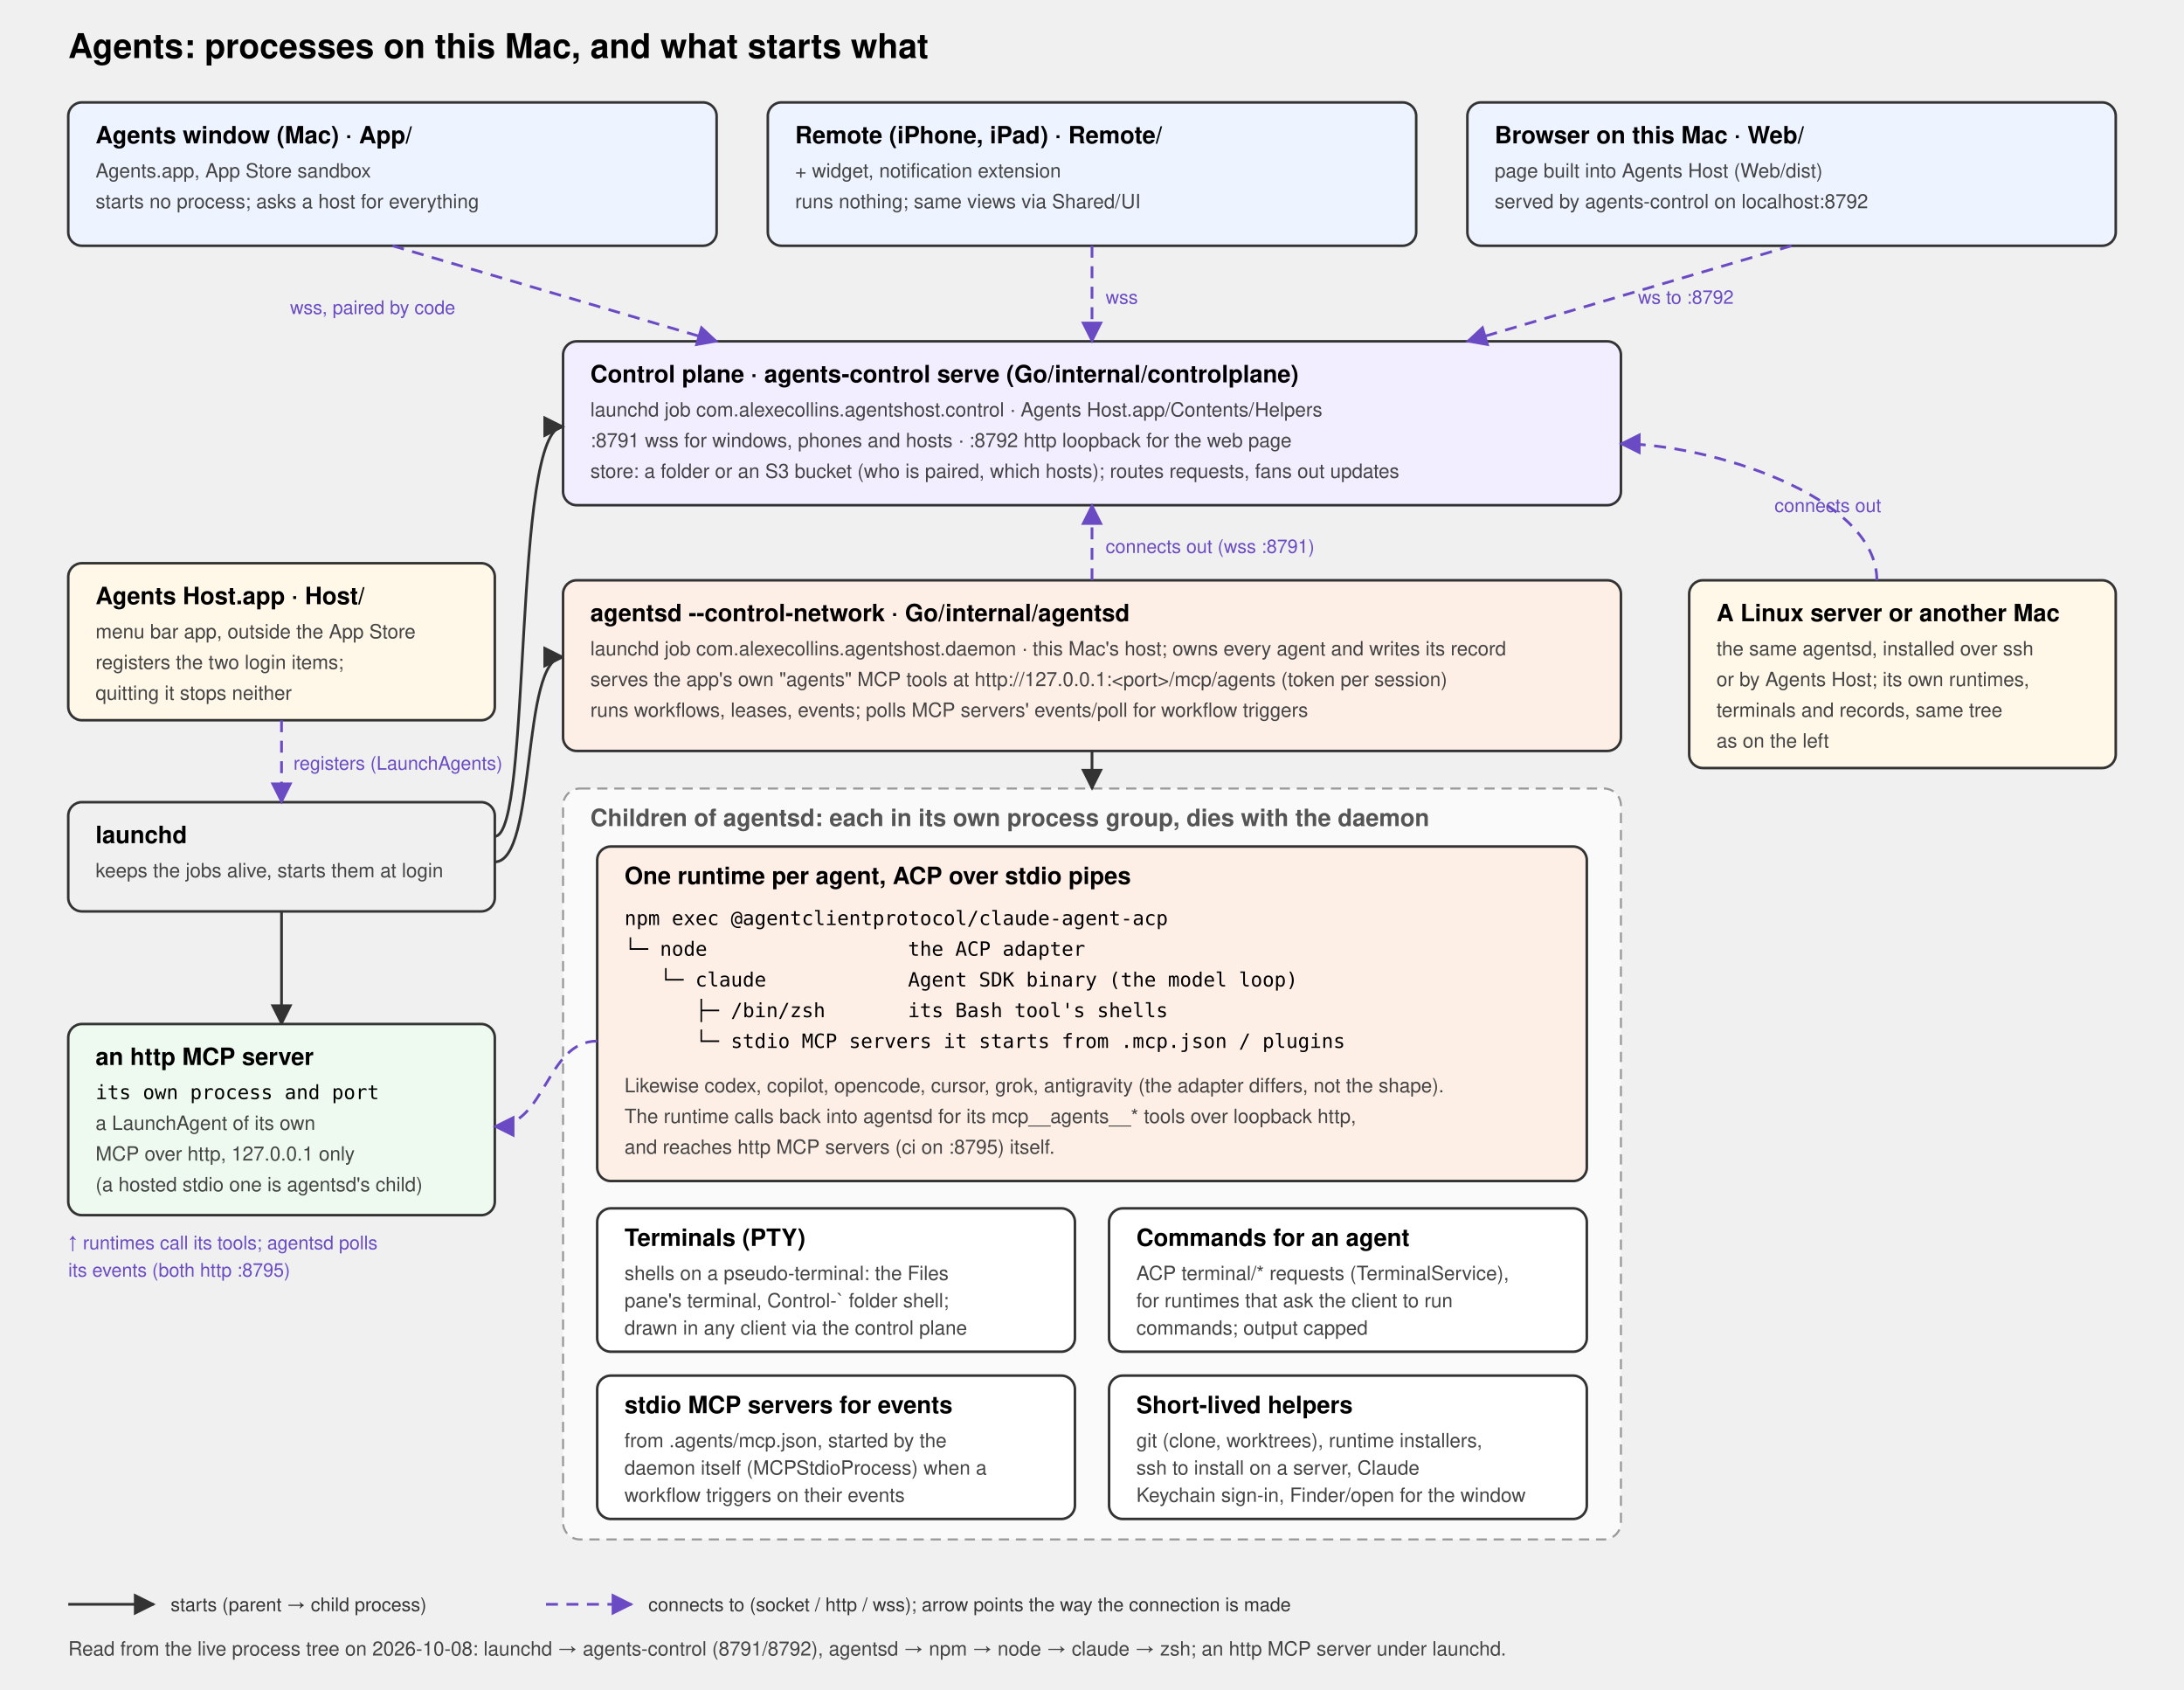
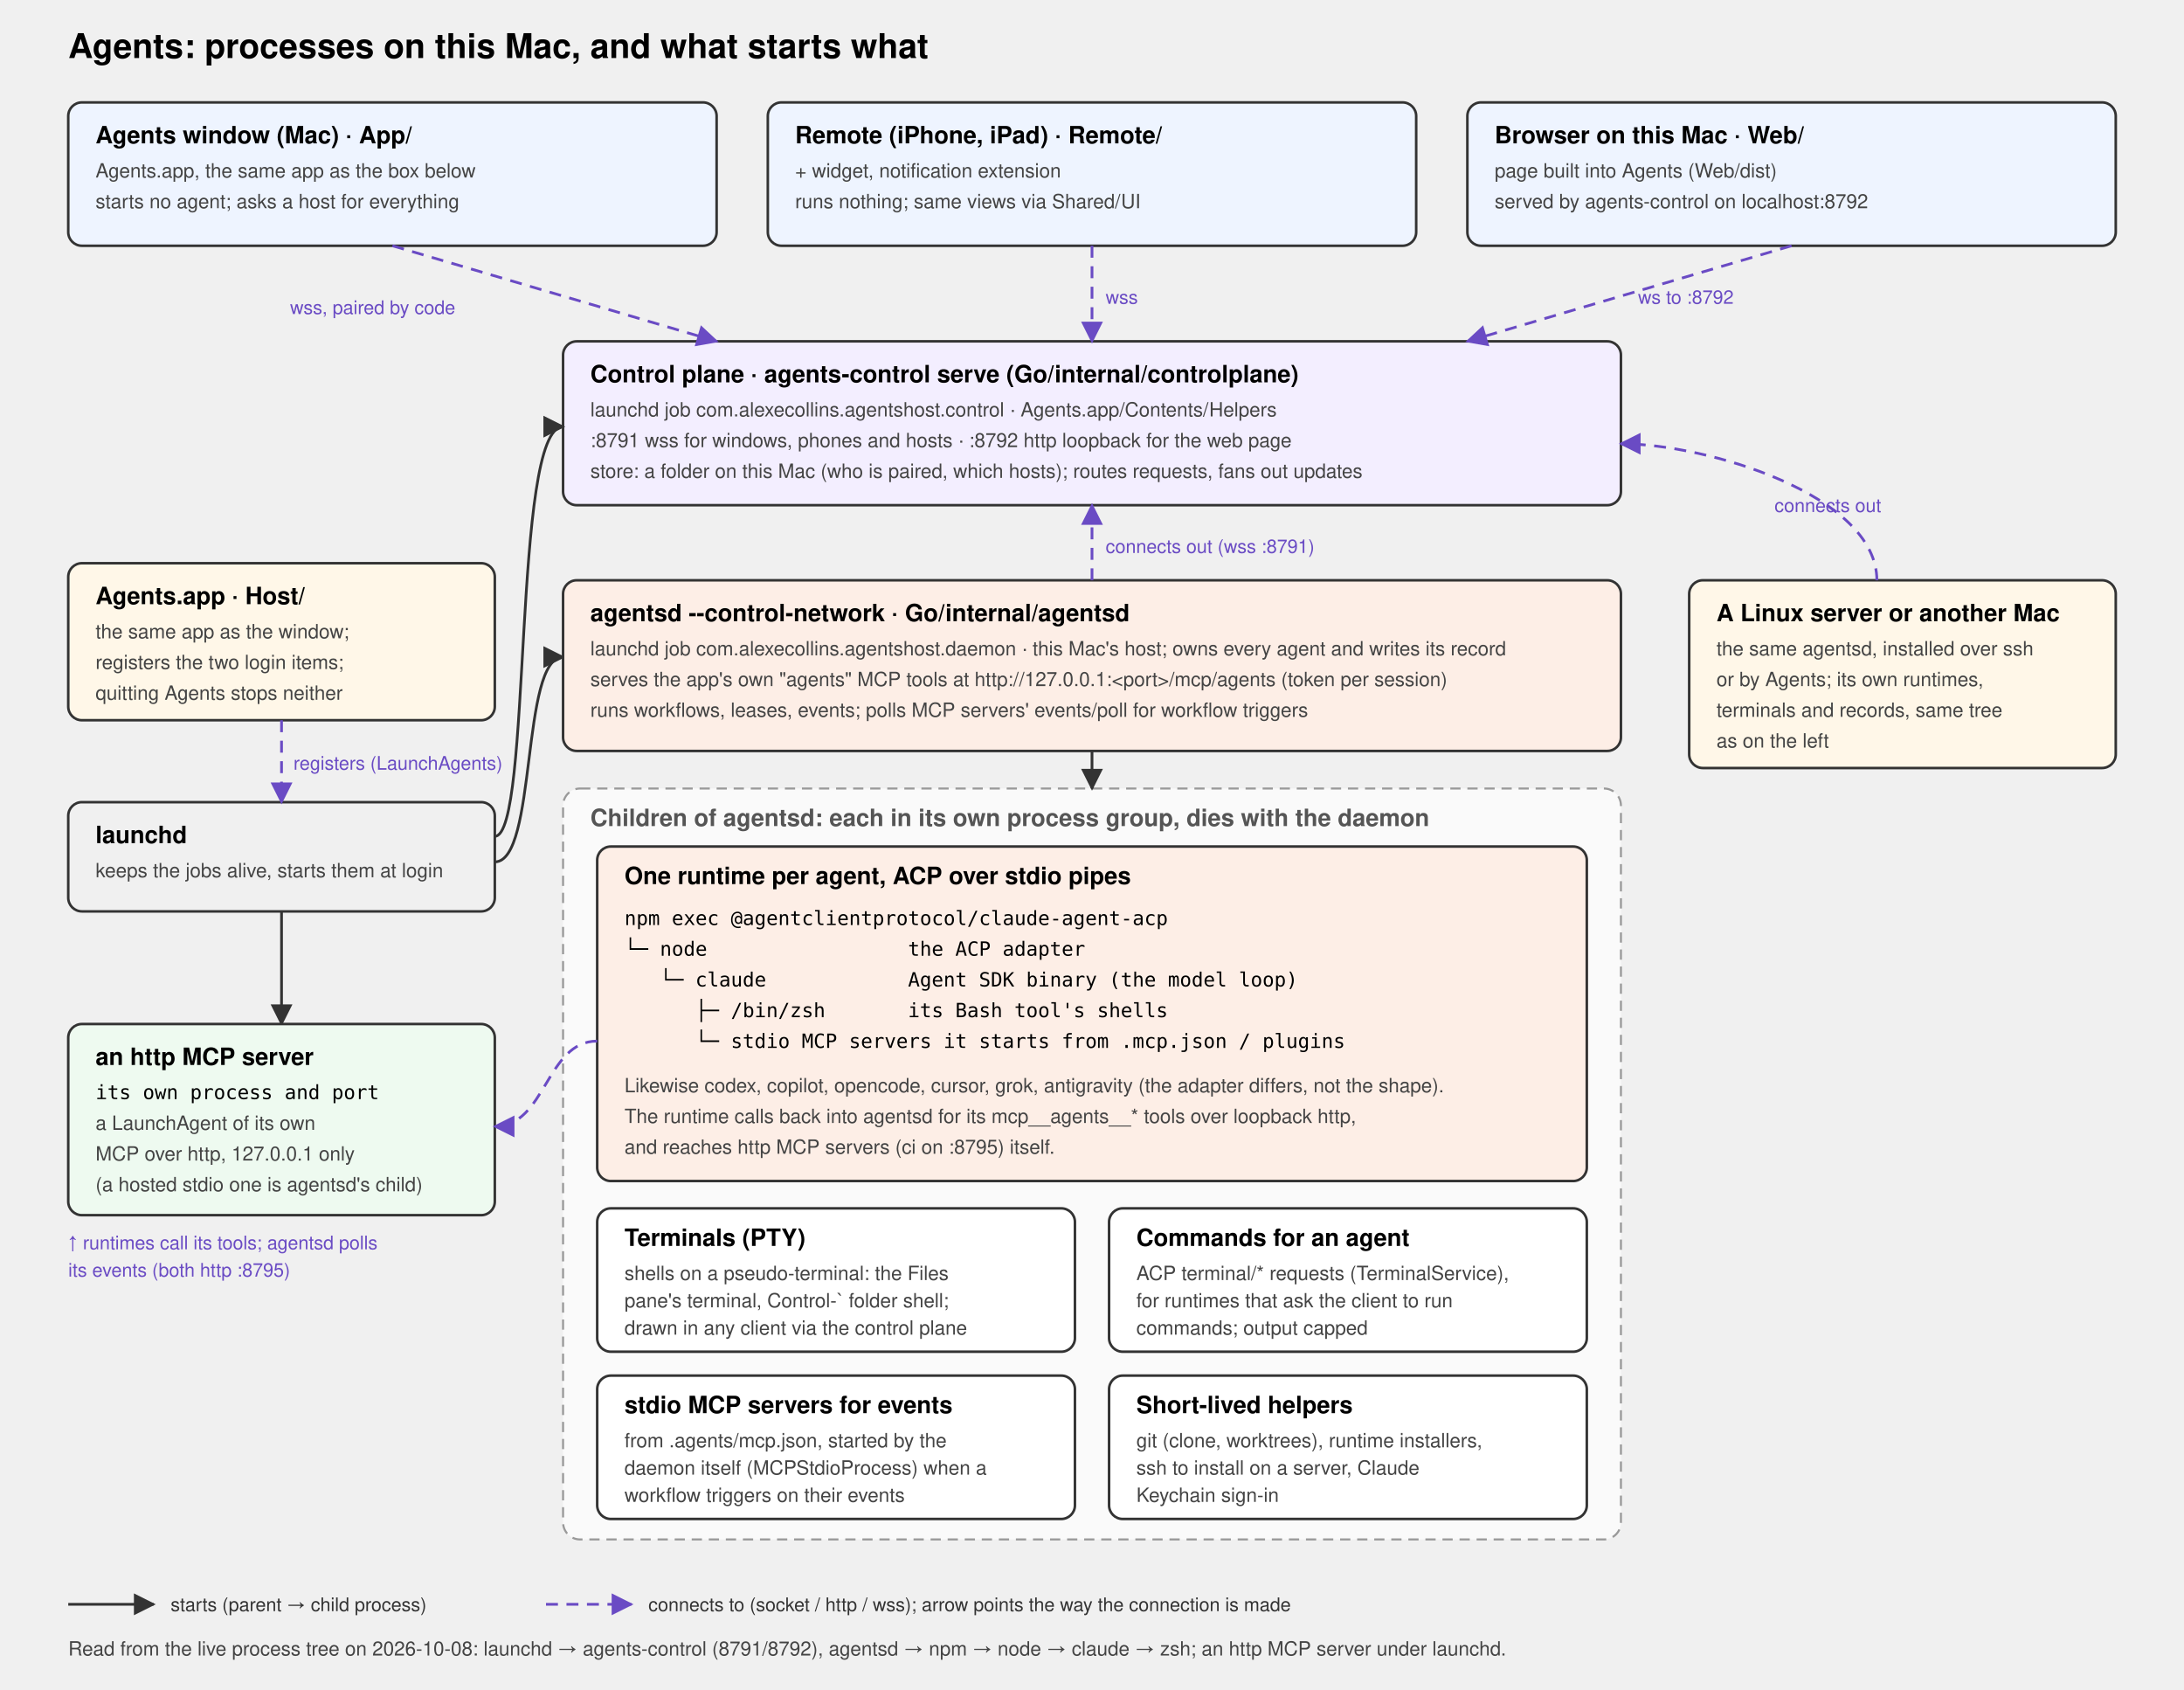
<svg xmlns="http://www.w3.org/2000/svg" xml:space="preserve" viewBox="0 0 1280 990" width="1280" height="990" font-family="-apple-system, Helvetica, Arial, sans-serif" font-size="13">
  <defs>
    <marker id="solid" viewBox="0 0 10 10" refX="9" refY="5" markerWidth="8" markerHeight="8" orient="auto-start-reverse">
      <path d="M0,0 L10,5 L0,10 z" fill="#333" />
    </marker>
    <marker id="dash" viewBox="0 0 10 10" refX="9" refY="5" markerWidth="8" markerHeight="8" orient="auto-start-reverse">
      <path d="M0,0 L10,5 L0,10 z" fill="#6a4bc4" />
    </marker>
    <style>
      .box { fill: #fff; stroke: #333; stroke-width: 1.5; rx: 8; }
      .client { fill: #eef4ff; }
      .cp { fill: #f3eeff; }
      .host { fill: #fff7e8; }
      .daemon { fill: #fdeee6; }
      .ext { fill: #eefaf0; }
      .group { fill: #fafafa; stroke: #999; stroke-width: 1.2; stroke-dasharray: 6 4; rx: 10; }
      .title { font-weight: 700; font-size: 14px; }
      .small { font-size: 11.5px; fill: #444; }
      .mono { font-family: Menlo, monospace; font-size: 11.5px; white-space: pre; }
      .spawn { stroke: #333; stroke-width: 1.6; fill: none; marker-end: url(#solid); }
      .conn { stroke: #6a4bc4; stroke-width: 1.6; fill: none; stroke-dasharray: 7 5; marker-end: url(#dash); }
      .lbl { font-size: 11px; fill: #6a4bc4; }
      .lbls { font-size: 11px; fill: #333; }
    </style>
  </defs>
  <text x="40" y="34" font-size="20" font-weight="700">Agents: processes on this Mac, and what starts what</text>
  <rect class="box client" x="40" y="60" width="380" height="84" />
  <text class="title" x="56" y="84">Agents window (Mac) · App/</text>
-   <text class="small" x="56" y="104">Agents.app, App Store sandbox</text>
-   <text class="small" x="56" y="122">starts no process; asks a host for everything</text>
+   <text class="small" x="56" y="104">Agents.app, the same app as the box below</text>
+   <text class="small" x="56" y="122">starts no agent; asks a host for everything</text>
  <rect class="box client" x="450" y="60" width="380" height="84" />
  <text class="title" x="466" y="84">Remote (iPhone, iPad) · Remote/</text>
  <text class="small" x="466" y="104">+ widget, notification extension</text>
  <text class="small" x="466" y="122">runs nothing; same views via Shared/UI</text>
  <rect class="box client" x="860" y="60" width="380" height="84" />
  <text class="title" x="876" y="84">Browser on this Mac · Web/</text>
-   <text class="small" x="876" y="104">page built into Agents Host (Web/dist)</text>
+   <text class="small" x="876" y="104">page built into Agents (Web/dist)</text>
  <text class="small" x="876" y="122">served by agents-control on localhost:8792</text>
  <rect class="box cp" x="330" y="200" width="620" height="96" />
  <text class="title" x="346" y="224">Control plane · agents-control serve (Go/internal/controlplane)</text>
-   <text class="small" x="346" y="244">launchd job com.alexecollins.agentshost.control · Agents Host.app/Contents/Helpers</text>
+   <text class="small" x="346" y="244">launchd job com.alexecollins.agentshost.control · Agents.app/Contents/Helpers</text>
  <text class="small" x="346" y="262">:8791 wss for windows, phones and hosts · :8792 http loopback for the web page</text>
-   <text class="small" x="346" y="280">store: a folder or an S3 bucket (who is paired, which hosts); routes requests, fans out updates</text>
+   <text class="small" x="346" y="280">store: a folder on this Mac (who is paired, which hosts); routes requests, fans out updates</text>
  <path class="conn" d="M230,144 L420,200" />
  <path class="conn" d="M640,144 L640,200" />
  <path class="conn" d="M1050,144 L860,200" />
  <text class="lbl" x="170" y="184">wss, paired by code</text>
  <text class="lbl" x="648" y="178">wss</text>
  <text class="lbl" x="960" y="178">ws to :8792</text>
  <rect class="box host" x="40" y="330" width="250" height="92" />
-   <text class="title" x="56" y="354">Agents Host.app · Host/</text>
-   <text class="small" x="56" y="374">menu bar app, outside the App Store</text>
+   <text class="title" x="56" y="354">Agents.app · Host/</text>
+   <text class="small" x="56" y="374">the same app as the window;</text>
  <text class="small" x="56" y="392">registers the two login items;</text>
-   <text class="small" x="56" y="410">quitting it stops neither</text>
+   <text class="small" x="56" y="410">quitting Agents stops neither</text>
  <rect class="box" x="40" y="470" width="250" height="64" style="fill:#f0f0f0" />
  <text class="title" x="56" y="494">launchd</text>
  <text class="small" x="56" y="514">keeps the jobs alive, starts them at login</text>
  <path class="conn" d="M165,422 L165,470" />
  <text class="lbl" x="172" y="451">registers (LaunchAgents)</text>
  <path class="spawn" d="M290,490 C312,490 300,250 330,250" />
  <path class="spawn" d="M290,505 C315,505 305,385 330,385" />
  <path class="spawn" d="M165,534 L165,600" />
  <rect class="box ext" x="40" y="600" width="250" height="112" />
  <text class="title" x="56" y="624">an http MCP server</text>
  <text class="mono" x="56" y="644">its own process and port</text>
  <text class="small" x="56" y="662">a LaunchAgent of its own</text>
  <text class="small" x="56" y="680">MCP over http, 127.0.0.1 only</text>
  <text class="small" x="56" y="698">(a hosted stdio one is agentsd's child)</text>
  <rect class="box daemon" x="330" y="340" width="620" height="100" />
  <text class="title" x="346" y="364">agentsd --control-network · Go/internal/agentsd</text>
  <text class="small" x="346" y="384">launchd job com.alexecollins.agentshost.daemon · this Mac's host; owns every agent and writes its record</text>
  <text class="small" x="346" y="402">serves the app's own "agents" MCP tools at http://127.0.0.1:&lt;port&gt;/mcp/agents (token per session)</text>
  <text class="small" x="346" y="420">runs workflows, leases, events; polls MCP servers' events/poll for workflow triggers</text>
  <path class="conn" d="M640,340 L640,296" />
  <text class="lbl" x="648" y="324">connects out (wss :8791)</text>
  <rect class="group" x="330" y="462" width="620" height="440" />
  <text class="title" x="346" y="484" style="fill:#555">Children of agentsd: each in its own process group, dies with the daemon</text>
  <path class="spawn" d="M640,440 L640,462" />
  <rect class="box daemon" x="350" y="496" width="580" height="196" />
  <text class="title" x="366" y="518">One runtime per agent, ACP over stdio pipes</text>
  <text class="mono" x="366" y="542">npm exec @agentclientprotocol/claude-agent-acp</text>
  <text class="mono" x="366" y="560">└─ node                 the ACP adapter</text>
  <text class="mono" x="366" y="578">   └─ claude            Agent SDK binary (the model loop)</text>
  <text class="mono" x="366" y="596">      ├─ /bin/zsh       its Bash tool's shells</text>
  <text class="mono" x="366" y="614">      └─ stdio MCP servers it starts from .mcp.json / plugins</text>
  <text class="small" x="366" y="640">Likewise codex, copilot, opencode, cursor, grok, antigravity (the adapter differs, not the shape).</text>
  <text class="small" x="366" y="658">The runtime calls back into agentsd for its mcp__agents__* tools over loopback http,</text>
  <text class="small" x="366" y="676">and reaches http MCP servers (ci on :8795) itself.</text>
  <rect class="box" x="350" y="708" width="280" height="84" />
  <text class="title" x="366" y="730">Terminals (PTY)</text>
  <text class="small" x="366" y="750">shells on a pseudo-terminal: the Files</text>
  <text class="small" x="366" y="766">pane's terminal, Control-` folder shell;</text>
  <text class="small" x="366" y="782">drawn in any client via the control plane</text>
  <rect class="box" x="650" y="708" width="280" height="84" />
  <text class="title" x="666" y="730">Commands for an agent</text>
  <text class="small" x="666" y="750">ACP terminal/* requests (TerminalService),</text>
  <text class="small" x="666" y="766">for runtimes that ask the client to run</text>
  <text class="small" x="666" y="782">commands; output capped</text>
  <rect class="box" x="350" y="806" width="280" height="84" />
  <text class="title" x="366" y="828">stdio MCP servers for events</text>
  <text class="small" x="366" y="848">from .agents/mcp.json, started by the</text>
  <text class="small" x="366" y="864">daemon itself (MCPStdioProcess) when a</text>
  <text class="small" x="366" y="880">workflow triggers on their events</text>
  <rect class="box" x="650" y="806" width="280" height="84" />
  <text class="title" x="666" y="828">Short-lived helpers</text>
  <text class="small" x="666" y="848">git (clone, worktrees), runtime installers,</text>
  <text class="small" x="666" y="864">ssh to install on a server, Claude</text>
-   <text class="small" x="666" y="880">Keychain sign-in, Finder/open for the window</text>
+   <text class="small" x="666" y="880">Keychain sign-in</text>
  <path class="conn" d="M350,610 C320,610 320,660 290,660" />
  <text class="lbl" x="40" y="732">↑ runtimes call its tools; agentsd polls</text>
  <text class="lbl" x="40" y="748">its events (both http :8795)</text>
  <rect class="box host" x="990" y="340" width="250" height="110" />
  <text class="title" x="1006" y="364">A Linux server or another Mac</text>
  <text class="small" x="1006" y="384">the same agentsd, installed over ssh</text>
-   <text class="small" x="1006" y="402">or by Agents Host; its own runtimes,</text>
+   <text class="small" x="1006" y="402">or by Agents; its own runtimes,</text>
  <text class="small" x="1006" y="420">terminals and records, same tree</text>
  <text class="small" x="1006" y="438">as on the left</text>
  <path class="conn" d="M1100,340 C1100,290 1000,260 950,260" />
  <text class="lbl" x="1040" y="300">connects out</text>
  <line x1="40" y1="940" x2="90" y2="940" class="spawn" />
  <text class="lbls" x="100" y="944">starts (parent → child process)</text>
  <line x1="320" y1="940" x2="370" y2="940" class="conn" />
  <text class="lbls" x="380" y="944">connects to (socket / http / wss); arrow points the way the connection is made</text>
  <text class="small" x="40" y="970">Read from the live process tree on 2026-10-08: launchd → agents-control (8791/8792), agentsd → npm → node → claude → zsh; an http MCP server under launchd.</text>
</svg>
